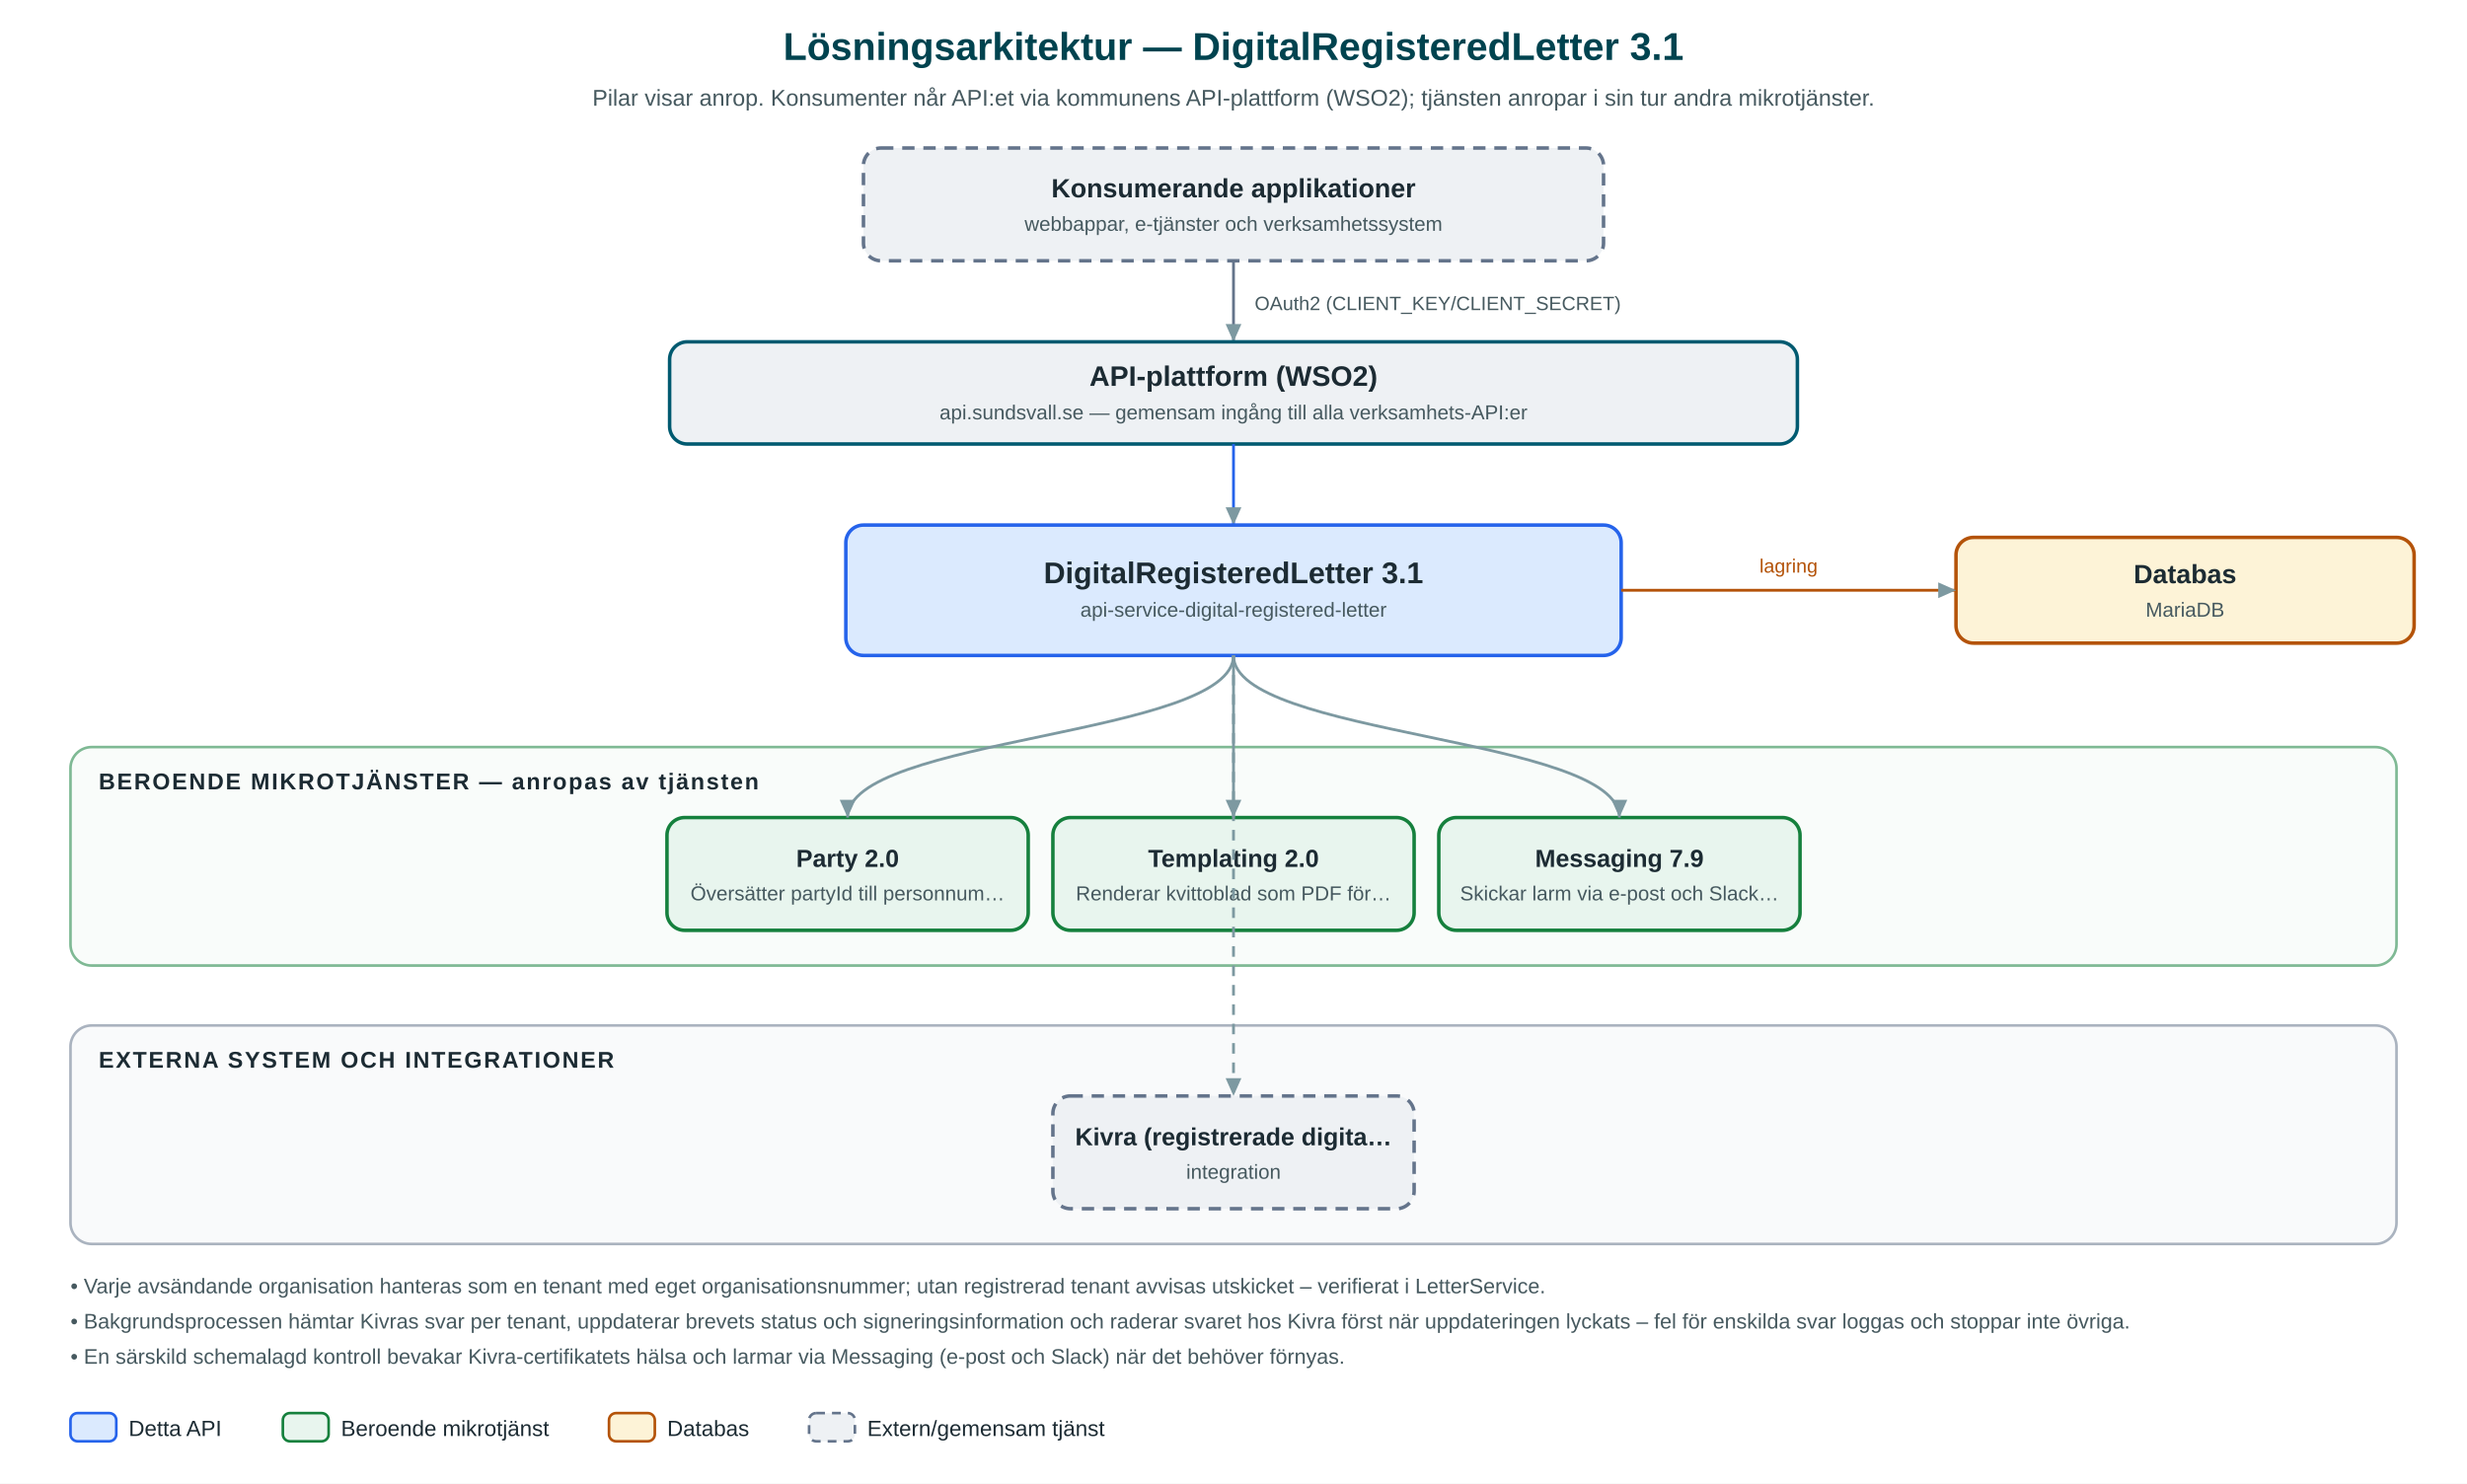
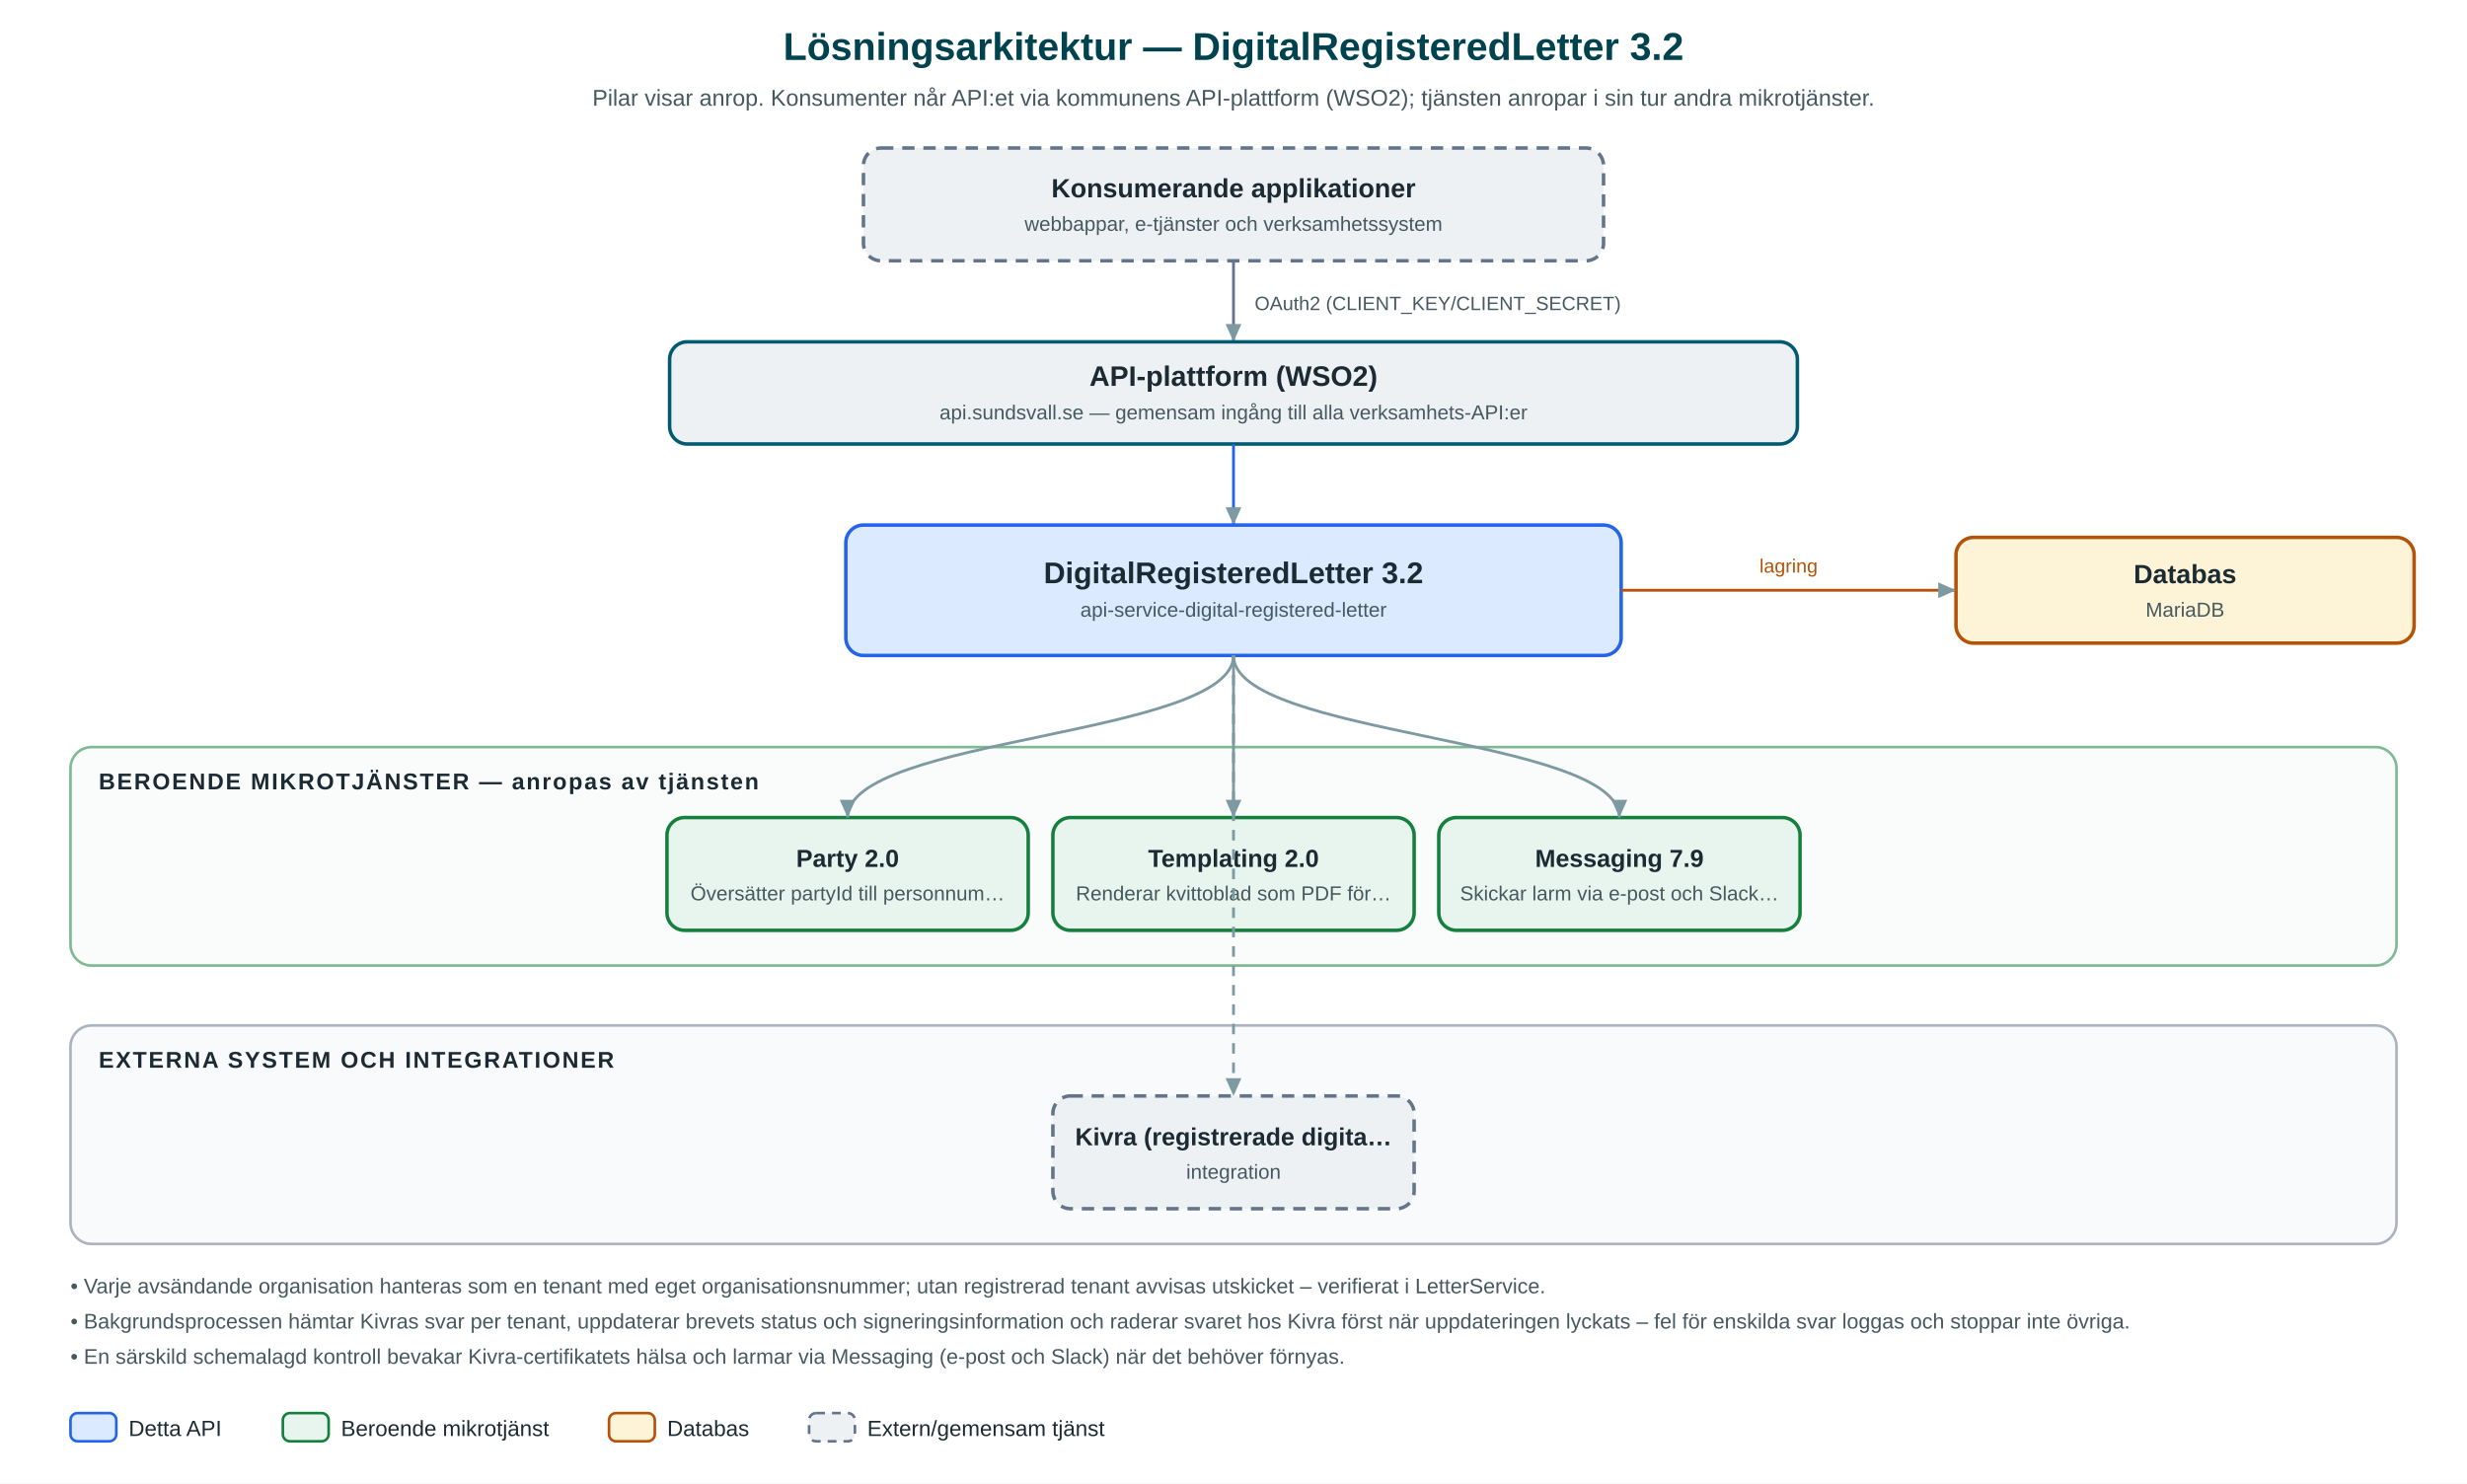
- <svg xmlns="http://www.w3.org/2000/svg" viewBox="0 0 1400 842" font-family="Segoe UI, Helvetica Neue, Arial, sans-serif" role="img" aria-label="Arkitekturdiagram för DigitalRegisteredLetter 3.1">
+ <svg xmlns="http://www.w3.org/2000/svg" viewBox="0 0 1400 842" font-family="Segoe UI, Helvetica Neue, Arial, sans-serif" role="img" aria-label="Arkitekturdiagram för DigitalRegisteredLetter 3.2">
  <defs>
    <marker id="arr" viewBox="0 0 10 10" refX="9" refY="5" markerWidth="7" markerHeight="7" orient="auto-start-reverse">
      <path d="M 0 1 L 9 5 L 0 9 z" fill="#7d99a1" />
    </marker>
  </defs>
  <rect width="1400" height="842" fill="#ffffff" />
-   <text x="700.0" y="34" text-anchor="middle" font-size="22" font-weight="bold" fill="#00434f">Lösningsarkitektur — DigitalRegisteredLetter 3.1</text>
+   <text x="700.0" y="34" text-anchor="middle" font-size="22" font-weight="bold" fill="#00434f">Lösningsarkitektur — DigitalRegisteredLetter 3.2</text>
  <text x="700.0" y="60" text-anchor="middle" font-size="13" fill="#46595f">Pilar visar anrop. Konsumenter når API:et via kommunens API-plattform (WSO2); tjänsten anropar i sin tur andra mikrotjänster.</text>
  <rect x="490.0" y="84" rx="10" width="420" height="64" fill="#eef1f4" stroke="#64748b" stroke-width="2" stroke-dasharray="7,5" />
  <text x="700.0" y="112.0" text-anchor="middle" font-size="15" font-weight="bold" fill="#1c2b33">Konsumerande applikationer</text>
  <text x="700.0" y="131.0" text-anchor="middle" font-size="11.5" fill="#46595f">webbappar, e-tjänster och verksamhetssystem</text>
  <path d="M 700.0 148 L 700.0 194" fill="none" stroke="#64748b" stroke-width="1.6" marker-end="url(#arr)" />
  <text x="712.0" y="176" font-size="11" fill="#46595f">OAuth2 (CLIENT_KEY/CLIENT_SECRET)</text>
  <rect x="380.0" y="194" rx="10" width="640" height="58" fill="#eef1f4" stroke="#005a70" stroke-width="2" />
  <text x="700.0" y="219.0" text-anchor="middle" font-size="16" font-weight="bold" fill="#1c2b33">API-plattform (WSO2)</text>
  <text x="700.0" y="238.0" text-anchor="middle" font-size="11.5" fill="#46595f">api.sundsvall.se — gemensam ingång till alla verksamhets-API:er</text>
  <path d="M 700.0 252 L 700.0 298" fill="none" stroke="#2563eb" stroke-width="1.6" marker-end="url(#arr)" />
  <rect x="480.0" y="298" rx="10" width="440" height="74" fill="#dbeafe" stroke="#2563eb" stroke-width="2" />
-   <text x="700.0" y="331.0" text-anchor="middle" font-size="17" font-weight="bold" fill="#1c2b33">DigitalRegisteredLetter 3.1</text>
+   <text x="700.0" y="331.0" text-anchor="middle" font-size="17" font-weight="bold" fill="#1c2b33">DigitalRegisteredLetter 3.2</text>
  <text x="700.0" y="350.0" text-anchor="middle" font-size="11.5" fill="#46595f">api-service-digital-registered-letter</text>
  <rect x="1110" y="305" rx="10" width="260" height="60" fill="#fdf3d7" stroke="#b45309" stroke-width="2" />
  <text x="1240.0" y="331.0" text-anchor="middle" font-size="15" font-weight="bold" fill="#1c2b33">Databas</text>
  <text x="1240.0" y="350.0" text-anchor="middle" font-size="11.5" fill="#46595f">MariaDB</text>
  <path d="M 920.0 335.0 L 1110 335.0" fill="none" stroke="#b45309" stroke-width="1.6" marker-end="url(#arr)" />
  <text x="1015.0" y="325.0" text-anchor="middle" font-size="11" fill="#b45309">lagring</text>
  <rect x="40" y="424" rx="12" width="1320" height="124" fill="#f4faf6" stroke="#15803d" stroke-width="1.5" opacity="0.55" />
  <text x="56" y="448" font-size="13" font-weight="bold" letter-spacing="1" fill="#1c2b33">BEROENDE MIKROTJÄNSTER — anropas av tjänsten</text>
  <rect x="378.5" y="464" rx="10" width="205" height="64" fill="#e8f5ee" stroke="#15803d" stroke-width="2" />
  <text x="481.0" y="492.0" text-anchor="middle" font-size="14" font-weight="bold" fill="#1c2b33">Party 2.0</text>
  <text x="481.0" y="511.0" text-anchor="middle" font-size="11.5" fill="#46595f">Översätter partyId till personnum…</text>
  <path d="M 700.0 372 C 700.0 418.0, 481.0 418.0, 481.0 464" fill="none" stroke="#7d99a1" stroke-width="1.6" marker-end="url(#arr)" />
  <rect x="597.5" y="464" rx="10" width="205" height="64" fill="#e8f5ee" stroke="#15803d" stroke-width="2" />
  <text x="700.0" y="492.0" text-anchor="middle" font-size="14" font-weight="bold" fill="#1c2b33">Templating 2.0</text>
  <text x="700.0" y="511.0" text-anchor="middle" font-size="11.5" fill="#46595f">Renderar kvittoblad som PDF för…</text>
  <path d="M 700.0 372 C 700.0 418.0, 700.0 418.0, 700.0 464" fill="none" stroke="#7d99a1" stroke-width="1.6" marker-end="url(#arr)" />
  <rect x="816.5" y="464" rx="10" width="205" height="64" fill="#e8f5ee" stroke="#15803d" stroke-width="2" />
  <text x="919.0" y="492.0" text-anchor="middle" font-size="14" font-weight="bold" fill="#1c2b33">Messaging 7.9</text>
  <text x="919.0" y="511.0" text-anchor="middle" font-size="11.5" fill="#46595f">Skickar larm via e-post och Slack…</text>
  <path d="M 700.0 372 C 700.0 418.0, 919.0 418.0, 919.0 464" fill="none" stroke="#7d99a1" stroke-width="1.6" marker-end="url(#arr)" />
  <rect x="40" y="582" rx="12" width="1320" height="124" fill="#f4f5f7" stroke="#64748b" stroke-width="1.5" opacity="0.55" />
  <text x="56" y="606" font-size="13" font-weight="bold" letter-spacing="1" fill="#1c2b33">EXTERNA SYSTEM OCH INTEGRATIONER</text>
  <rect x="597.5" y="622" rx="10" width="205" height="64" fill="#eef1f4" stroke="#64748b" stroke-width="2" stroke-dasharray="7,5" />
  <text x="700.0" y="650.0" text-anchor="middle" font-size="14" font-weight="bold" fill="#1c2b33">Kivra (registrerade digita…</text>
  <text x="700.0" y="669.0" text-anchor="middle" font-size="11.5" fill="#46595f">integration</text>
  <path d="M 700.0 372 C 700.0 497.0, 700.0 497.0, 700.0 622" fill="none" stroke="#7d99a1" stroke-width="1.6" stroke-dasharray="6,5" marker-end="url(#arr)" />
  <text x="40" y="734" font-size="12" fill="#46595f">• Varje avsändande organisation hanteras som en tenant med eget organisationsnummer; utan registrerad tenant avvisas utskicket – verifierat i LetterService.</text>
  <text x="40" y="754" font-size="12" fill="#46595f">• Bakgrundsprocessen hämtar Kivras svar per tenant, uppdaterar brevets status och signeringsinformation och raderar svaret hos Kivra först när uppdateringen lyckats – fel för enskilda svar loggas och stoppar inte övriga.</text>
  <text x="40" y="774" font-size="12" fill="#46595f">• En särskild schemalagd kontroll bevakar Kivra-certifikatets hälsa och larmar via Messaging (e-post och Slack) när det behöver förnyas.</text>
  <rect x="40" y="802" width="26" height="16" rx="4" fill="#dbeafe" stroke="#2563eb" stroke-width="1.5" />
  <text x="73" y="815" font-size="12.5" fill="#1c2b33">Detta API</text>
  <rect x="160.5" y="802" width="26" height="16" rx="4" fill="#e8f5ee" stroke="#15803d" stroke-width="1.5" />
  <text x="193.5" y="815" font-size="12.5" fill="#1c2b33">Beroende mikrotjänst</text>
  <rect x="345.6" y="802" width="26" height="16" rx="4" fill="#fdf3d7" stroke="#b45309" stroke-width="1.5" />
  <text x="378.6" y="815" font-size="12.5" fill="#1c2b33">Databas</text>
  <rect x="459.15" y="802" width="26" height="16" rx="4" fill="#eef1f4" stroke="#64748b" stroke-width="1.5" stroke-dasharray="5,4" />
  <text x="492.15" y="815" font-size="12.5" fill="#1c2b33">Extern/gemensam tjänst</text>
</svg>
